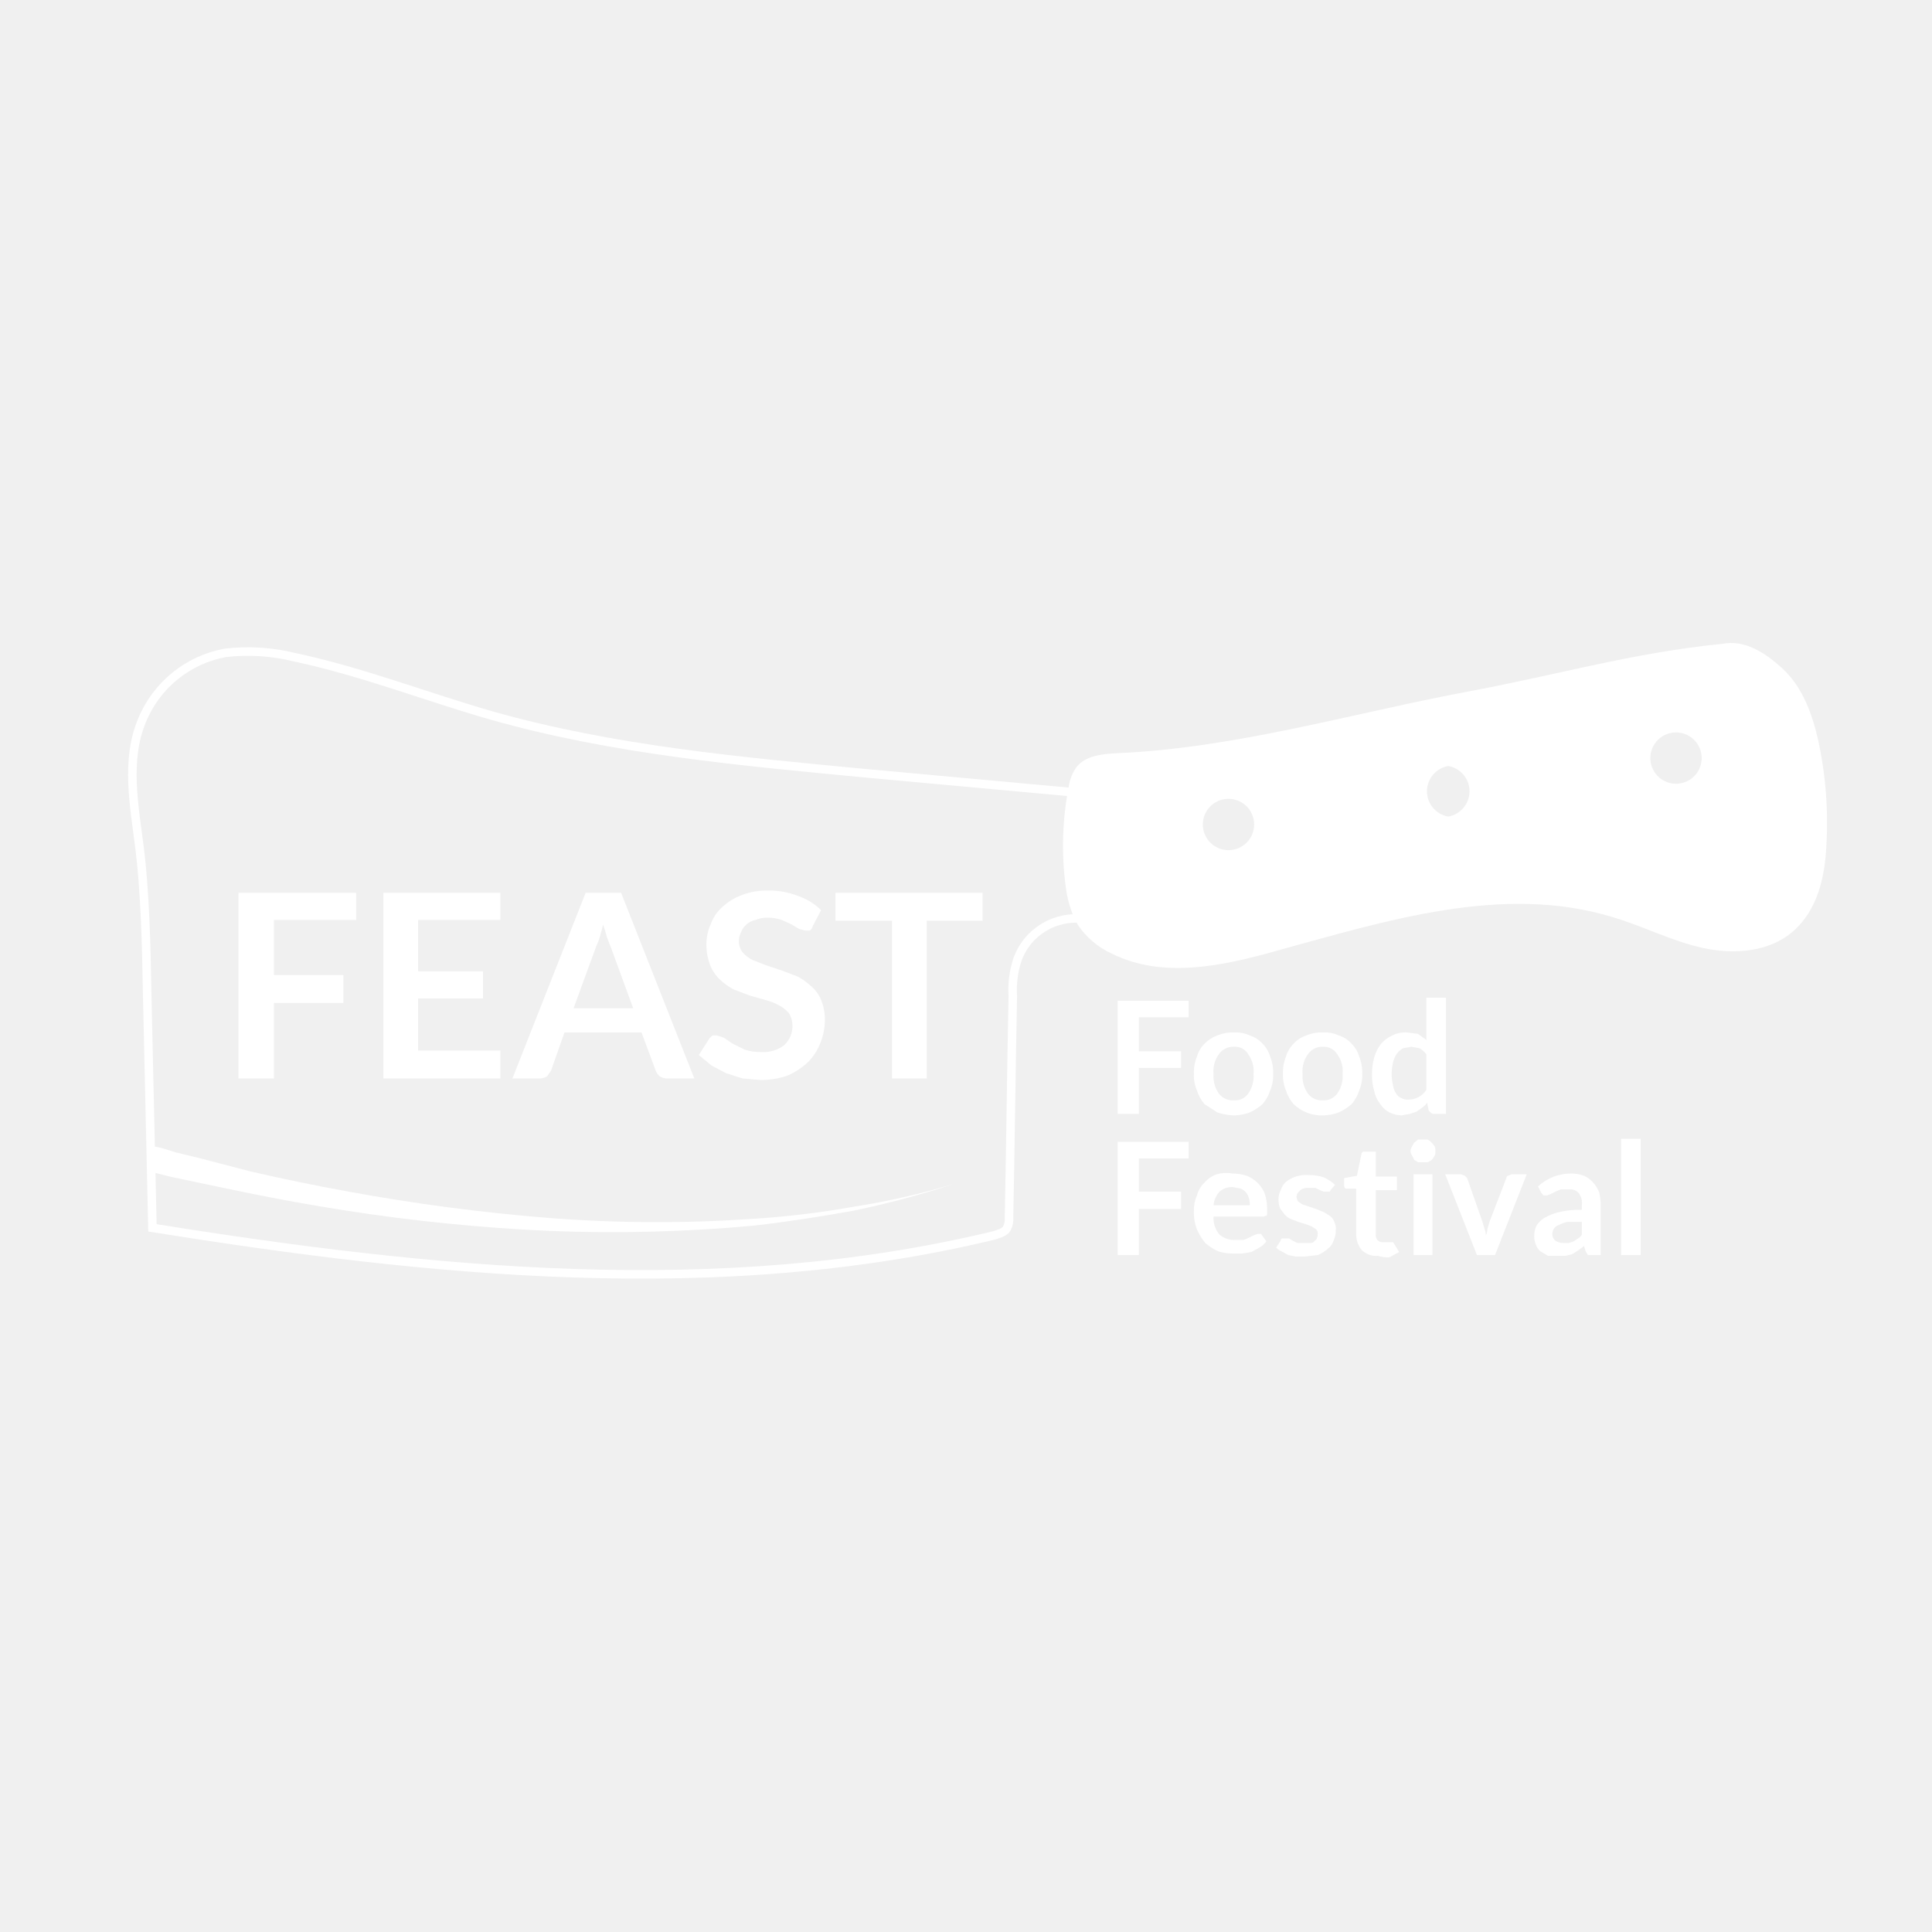
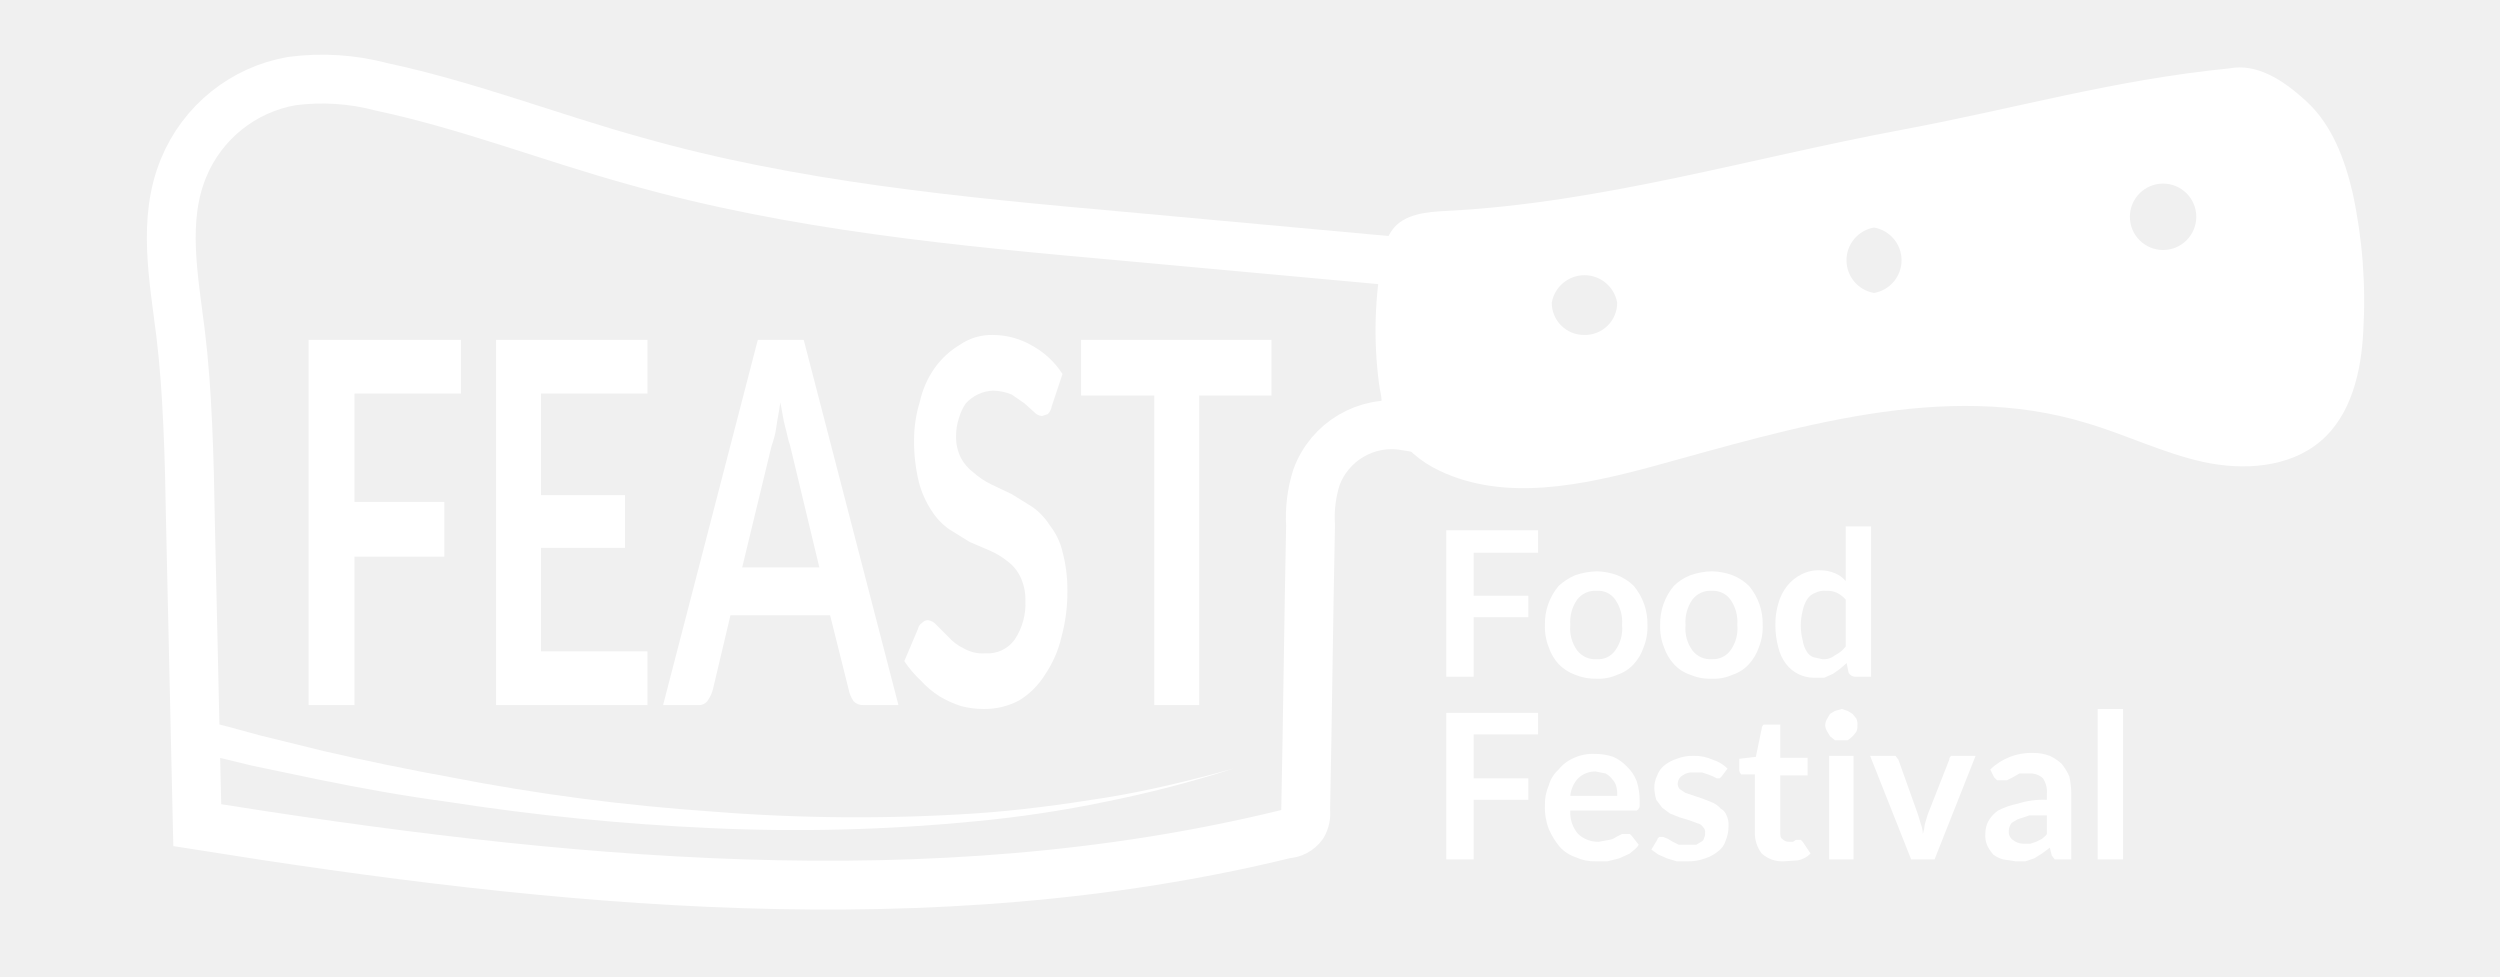
- <svg xmlns="http://www.w3.org/2000/svg" viewBox="0 0 256 256">
-   <path d="m143.5 105.1-28.4-2.6c-16.8-1.6-33.8-3.1-50-7.7-8.7-2.5-17.1-5.8-26-7.7a25.9 25.9 0 0 0 -9.2-.6 14.8 14.8 0 0 0 -11.1 9c-2.2 5.3-1 11.3-.3 16.9s.9 12.8 1 19.2l.7 31.1c36.9 5.9 75.1 9.8 111.5 1 .6-.2 1.4-.4 1.7-.9a2.7 2.7 0 0 0 .3-1.5c.2-9.8.3-19.5.5-29.3a12.9 12.9 0 0 1 .6-4.8 8.2 8.2 0 0 1 9-5.4 84.5 84.5 0 0 0 -.3-16.7z" fill="none" stroke="#fff" stroke-miterlimit="10" stroke-width="1.13" />
+ <svg xmlns="http://www.w3.org/2000/svg" viewBox="0 0 256 100">
+   <path d="m143.5 26.8-28.4-2.6c-16.8-1.5-33.8-3.1-50-7.7-8.7-2.4-17.1-5.7-26-7.6a23.8 23.8 0 0 0 -9.2-.6 14.7 14.7 0 0 0 -11.1 8.9c-2.2 5.3-1 11.3-.3 17s.9 12.8 1 19.2l.7 31.1c36.9 5.9 75.1 9.8 111.5.9a2.2 2.2 0 0 0 1.7-.9 2.4 2.4 0 0 0 .3-1.5c.2-9.7.3-19.5.5-29.2a13.5 13.5 0 0 1 .6-4.9 8.2 8.2 0 0 1 9-5.3 85.5 85.5 0 0 0 -.3-16.8z" fill="none" stroke="#fff" stroke-miterlimit="10" stroke-width="5" />
  <g fill="#fff">
-     <path d="m240.9 98c-.8-3.5-2.1-7-4.7-9.4s-5.2-3.8-7.9-3.3c-12 1.2-21.8 4.1-33.6 6.3-15.5 2.9-30.8 7.5-46.6 8.2-2 .1-4.3.3-5.5 1.9a5.9 5.9 0 0 0 -1 2.6 41.1 41.1 0 0 0 -.4 13.1 14.9 14.9 0 0 0 1.4 4.8 10.8 10.8 0 0 0 4.8 4.2c6.7 3.3 14.6 1.6 21.7-.4 14.6-4 30-8.9 44.5-4.5 4.1 1.2 7.9 3.2 12 4.1s8.8.6 12-2.2 4.2-7.1 4.4-11.3a51.4 51.4 0 0 0 -1.1-14.1zm-78.7 14.6a3.4 3.4 0 0 1 0-6.7 3.4 3.4 0 1 1 0 6.7zm29.7-4.4a3.4 3.4 0 0 1 0-6.7 3.4 3.4 0 0 1 0 6.7zm29.6-4.4a3.4 3.4 0 0 1 0-6.7 3.4 3.4 0 1 1 0 6.7z" />
-     <path d="m19.6 151.8 1.3.2.8.2 1.6.5 3.3.8 6.5 1.7c4.3 1 8.7 1.9 13.1 2.7a263.4 263.4 0 0 0 26.7 3.5 185.7 185.7 0 0 0 26.9.1 117.8 117.8 0 0 0 13.3-1.6 97.2 97.2 0 0 0 13.2-3 120.5 120.5 0 0 1 -13.1 3.5c-4.4.8-8.9 1.5-13.3 2a204.4 204.4 0 0 1 -27.1.7 246.8 246.8 0 0 1 -27-2.7c-4.5-.7-8.9-1.5-13.3-2.4l-6.7-1.4-3.3-.7-1.6-.4-.8-.2h-.5z" />
-     <path d="m47.2 118.3v3.6h-10.9v7.3h9.2v3.7h-9.2v10h-4.7v-24.6z" />
-     <path d="m66.3 118.3v3.6h-10.9v6.8h8.6v3.6h-8.6v6.9h10.9v3.7h-15.5v-24.6z" />
-     <path d="m92 142.9h-3.6a1.7 1.7 0 0 1 -1-.3 1.8 1.8 0 0 1 -.5-.7l-1.9-5.1h-10.2l-1.8 5.1-.5.7a1.7 1.7 0 0 1 -1 .3h-3.6l9.7-24.6h4.7zm-16-9.3h7.9l-3-8.2c-.2-.4-.3-.8-.5-1.3a14.2 14.2 0 0 0 -.5-1.6c-.1.6-.3 1.1-.4 1.6a8.9 8.9 0 0 1 -.5 1.3z" />
-     <path d="m107.7 122.7a.9.9 0 0 1 -.4.6h-.6l-.8-.2-1-.6-1.3-.6a5.4 5.4 0 0 0 -1.9-.3 3.8 3.8 0 0 0 -1.6.3 2.6 2.6 0 0 0 -1.9 1.6 2.7 2.7 0 0 0 -.3 1.2 2.5 2.5 0 0 0 .5 1.5 4.5 4.5 0 0 0 1.3 1l1.8.7 2.1.7 2.1.8a8.3 8.3 0 0 1 1.8 1.3 4.6 4.6 0 0 1 1.3 1.8 6.7 6.7 0 0 1 .5 2.6 8.1 8.1 0 0 1 -.6 3.1 7.3 7.3 0 0 1 -1.7 2.6 9.8 9.8 0 0 1 -2.6 1.7 10.6 10.6 0 0 1 -3.7.6l-2.3-.2-2.2-.7-1.9-1-1.7-1.4 1.4-2.2.4-.4h.6l.9.3 1.2.8 1.6.8a6.9 6.9 0 0 0 2.2.3 4.5 4.5 0 0 0 3-.9 3.4 3.4 0 0 0 1.1-2.7 3 3 0 0 0 -.5-1.6 4.5 4.5 0 0 0 -1.3-1 7.5 7.5 0 0 0 -1.8-.7l-2.1-.6-2.1-.8a8.3 8.3 0 0 1 -1.8-1.3 5.3 5.3 0 0 1 -1.3-1.9 7.8 7.8 0 0 1 -.5-2.8 6.6 6.6 0 0 1 .6-2.7 5.4 5.4 0 0 1 1.5-2.2 7.6 7.6 0 0 1 2.6-1.6 9 9 0 0 1 3.4-.6 10.5 10.5 0 0 1 4 .7 8.1 8.1 0 0 1 3.1 1.9z" />
-     <path d="m130.2 118.3v3.7h-7.4v20.9h-4.6v-20.9h-7.5v-3.7z" />
-     <path d="m157.5 132.6v2.2h-6.6v4.5h5.6v2.2h-5.6v6.1h-2.8v-15z" />
-     <path d="m163.5 136.8a4.6 4.6 0 0 1 2.1.4 3.9 3.9 0 0 1 1.7 1.1 4 4 0 0 1 1 1.7 5.6 5.6 0 0 1 .4 2.3 5.1 5.1 0 0 1 -.4 2.2 5.2 5.2 0 0 1 -1 1.8 7.1 7.1 0 0 1 -1.7 1.1 6.5 6.5 0 0 1 -2.1.4 7.8 7.8 0 0 1 -2.2-.4l-1.7-1.1a5.2 5.2 0 0 1 -1-1.8 5.1 5.1 0 0 1 -.4-2.2 5.6 5.6 0 0 1 .4-2.3 4 4 0 0 1 1-1.7 4.5 4.5 0 0 1 1.7-1.1 5.4 5.4 0 0 1 2.2-.4zm0 9a2.1 2.1 0 0 0 1.9-.9 4 4 0 0 0 .7-2.6 3.8 3.8 0 0 0 -.7-2.6 2 2 0 0 0 -1.9-1 2.3 2.3 0 0 0 -2 1 3.8 3.8 0 0 0 -.7 2.6 4 4 0 0 0 .7 2.6 2.3 2.3 0 0 0 2 .9z" />
-     <path d="m175.3 136.8a4.6 4.6 0 0 1 2.1.4 3.9 3.9 0 0 1 1.7 1.1 4 4 0 0 1 1 1.7 5.6 5.6 0 0 1 .4 2.3 5.1 5.1 0 0 1 -.4 2.2 5.2 5.2 0 0 1 -1 1.8 7.1 7.1 0 0 1 -1.7 1.1 6.5 6.5 0 0 1 -2.1.4 5.4 5.4 0 0 1 -3.9-1.5 5.2 5.2 0 0 1 -1-1.8 5.1 5.1 0 0 1 -.4-2.2 5.6 5.6 0 0 1 .4-2.3 4 4 0 0 1 1-1.7 3.9 3.9 0 0 1 1.7-1.1 5.1 5.1 0 0 1 2.2-.4zm0 9a2.2 2.2 0 0 0 1.9-.9 4 4 0 0 0 .7-2.6 3.8 3.8 0 0 0 -.7-2.6 2.1 2.1 0 0 0 -1.9-1 2.3 2.3 0 0 0 -2 1 3.8 3.8 0 0 0 -.7 2.6 4 4 0 0 0 .7 2.6 2.3 2.3 0 0 0 2 .9z" />
-     <path d="m190 147.6c-.3 0-.5-.2-.7-.5l-.2-1a2.3 2.3 0 0 1 -.7.7l-.7.5-.9.3-1.1.2a4.2 4.2 0 0 1 -1.6-.4 3.2 3.2 0 0 1 -1.2-1.1 3.8 3.8 0 0 1 -.8-1.7 7.5 7.5 0 0 1 -.3-2.3 7.8 7.8 0 0 1 .3-2.2 5.1 5.1 0 0 1 .9-1.8 4.2 4.2 0 0 1 1.5-1.1 3.8 3.8 0 0 1 1.9-.4l1.5.2 1.1.8v-5.6h2.6v15.4zm-3.4-1.9a2.5 2.5 0 0 0 1.3-.3 2.6 2.6 0 0 0 1.1-1v-4.7a3.2 3.2 0 0 0 -.9-.8l-1.1-.2-1.1.2a2.7 2.7 0 0 0 -.8.7 3.7 3.7 0 0 0 -.5 1.1 7.8 7.8 0 0 0 -.2 1.6 7 7 0 0 0 .2 1.6 2.3 2.3 0 0 0 .4 1 1.3 1.3 0 0 0 .7.6 1.5 1.5 0 0 0 .9.2z" />
-     <path d="m157.5 151.3v2.2h-6.6v4.4h5.6v2.3h-5.6v6.1h-2.8v-15z" />
-     <path d="m163.3 155.5a5.8 5.8 0 0 1 1.9.3 4.2 4.2 0 0 1 1.4.9 4 4 0 0 1 1 1.5 6.6 6.6 0 0 1 .3 2.1v.5a.4.4 0 0 1 -.1.3h-.2c0 .1-.1.1-.3.1h-6.5a3.3 3.3 0 0 0 .8 2.4 3 3 0 0 0 2.1.7h1.1l.7-.3.6-.3.5-.2h.5l.7 1a3.4 3.4 0 0 1 -.9.8l-1.1.6-1.2.2h-1.2a6.4 6.4 0 0 1 -2-.3 7.1 7.1 0 0 1 -1.7-1.1 7.8 7.8 0 0 1 -1.1-1.8 6.2 6.2 0 0 1 -.4-2.5 4.5 4.5 0 0 1 .4-2 3.7 3.7 0 0 1 1-1.7 3.8 3.8 0 0 1 1.6-1.1 4.6 4.6 0 0 1 2.1-.1zm.1 1.8a2.4 2.4 0 0 0 -1.8.6 3 3 0 0 0 -.8 1.8h4.8a2.8 2.8 0 0 0 -.1-.9 2 2 0 0 0 -.4-.8 1.8 1.8 0 0 0 -.7-.5z" />
-     <path d="m176.3 157.7a.2.2 0 0 1 -.2.2h-.7l-.5-.2-.6-.3h-.9a1.6 1.6 0 0 0 -1.1.3c-.3.3-.5.5-.5.9a1.4 1.4 0 0 0 .2.6l.6.4.9.3.9.3 1 .4.8.5a1.6 1.6 0 0 1 .6.8 2 2 0 0 1 .2 1.1 3.2 3.2 0 0 1 -.3 1.4 2.1 2.1 0 0 1 -.8 1.1 4.1 4.1 0 0 1 -1.3.8l-1.8.2h-1.1l-1-.2-.9-.5a1.8 1.8 0 0 1 -.7-.5l.6-.9c0-.2.1-.3.2-.3h.9l.5.3.6.3h1.8a.5.5 0 0 0 .5-.3c.2-.1.3-.2.3-.4a.6.6 0 0 0 .1-.4.8.8 0 0 0 -.2-.7l-.6-.4-.8-.3-1-.3-1-.4a2.1 2.1 0 0 1 -.8-.6l-.6-.8a3.7 3.7 0 0 1 -.2-1.2 2.7 2.7 0 0 1 .3-1.2 2.6 2.6 0 0 1 .7-1.1 4 4 0 0 1 1.3-.7 4.4 4.4 0 0 1 1.7-.2 6.4 6.4 0 0 1 2 .3 5.6 5.6 0 0 1 1.5 1z" />
-     <path d="m182.6 166.4a2.7 2.7 0 0 1 -2.2-.8 3.3 3.3 0 0 1 -.7-2.1v-6h-1.4a.5.5 0 0 1 -.2-.4v-1l1.7-.3.6-2.9c0-.1.1-.2.2-.3h1.7v3.3h2.8v1.8h-2.8v5.8a1.1 1.1 0 0 0 .2.8.9.9 0 0 0 .7.3h1.4l.8 1.3-1.3.7a3.9 3.9 0 0 1 -1.5-.2z" />
-     <path d="m190.2 152.5c0 .2 0 .5-.1.6a2.1 2.1 0 0 1 -.4.6l-.5.3h-1.3l-.5-.3-.3-.6a1.1 1.1 0 0 1 -.2-.6 1.4 1.4 0 0 1 .2-.6l.3-.5.5-.4h1.3a2.9 2.9 0 0 1 .9.9 1.3 1.3 0 0 1 .1.6zm-.4 3.1v10.7h-2.5v-10.7z" />
-     <path d="m198.1 166.3h-2.4l-4.2-10.7h2.1l.5.2.3.3 2 5.7.3 1a2.9 2.9 0 0 1 .2.9 2.9 2.9 0 0 0 .2-.9l.3-1 2.2-5.7c0-.1.1-.3.2-.3l.5-.2h2z" />
-     <path d="m212.1 166.3h-1.7l-.3-.5-.2-.7-.8.6-.8.5-.9.2h-2.3l-1-.6a2 2 0 0 1 -.6-.9 2.7 2.7 0 0 1 -.2-1.3 2.7 2.7 0 0 1 .3-1.2 3.1 3.1 0 0 1 1-1 7.6 7.6 0 0 1 2-.8 12.6 12.6 0 0 1 3-.3v-.6a2.2 2.2 0 0 0 -.4-1.6 1.5 1.5 0 0 0 -1.3-.5h-1.1l-.7.3-.6.3-.5.2h-.5l-.3-.4-.4-.8a6.4 6.4 0 0 1 4.4-1.7 4.7 4.7 0 0 1 1.7.3 3.4 3.4 0 0 1 1.2.9 4.1 4.1 0 0 1 .8 1.3 7.8 7.8 0 0 1 .2 1.6zm-4.9-1.6h.7l.6-.2.6-.4a1.2 1.2 0 0 0 .5-.5v-1.7h-1.8a3.4 3.4 0 0 0 -1.2.4 1.3 1.3 0 0 0 -.7.5 1.4 1.4 0 0 0 -.2.6 1.1 1.1 0 0 0 .4 1 1.8 1.8 0 0 0 1.1.3z" />
-     <path d="m217.4 150.9v15.4h-2.6v-15.4z" />
+     <path d="m240.9 19.7c-.8-3.4-2.1-6.9-4.7-9.3s-5.2-3.9-7.9-3.4c-12 1.2-21.8 4.1-33.6 6.3-15.5 2.9-30.8 7.5-46.6 8.3-2 .1-4.3.3-5.5 1.9a5.5 5.5 0 0 0 -1 2.5 41.7 41.7 0 0 0 -.4 13.2 16.5 16.5 0 0 0 1.4 4.8 11.5 11.5 0 0 0 4.8 4.2c6.7 3.2 14.6 1.5 21.7-.4 14.6-4 30-8.9 44.5-4.5 4.1 1.2 7.9 3.1 12 4s8.8.6 12-2.1 4.2-7.2 4.4-11.3a52.4 52.4 0 0 0 -1.1-14.2zm-78.7 14.6a3.3 3.3 0 0 1 -3.3-3.3 3.4 3.4 0 0 1 6.7 0 3.3 3.3 0 0 1 -3.4 3.3zm29.7-4.3a3.4 3.4 0 0 1 0-6.7 3.4 3.4 0 0 1 0 6.7zm29.6-4.4a3.4 3.4 0 1 1 3.4-3.4 3.4 3.4 0 0 1 -3.4 3.4z" />
+     <path d="m19.6 73.5a4.9 4.9 0 0 1 1.3.3l.8.2 1.6.4 3.3.9 6.5 1.6c4.3 1 8.7 1.9 13.1 2.7a216.7 216.7 0 0 0 26.7 3.5 185.7 185.7 0 0 0 26.9.2c4.5-.3 8.9-.9 13.3-1.6s8.9-1.8 13.2-3a120 120 0 0 1 -13.1 3.4 122 122 0 0 1 -13.3 2 188.7 188.7 0 0 1 -27.1.7 246.8 246.8 0 0 1 -27-2.7c-4.5-.6-8.9-1.4-13.3-2.3l-6.7-1.4-3.3-.8-1.6-.4-.8-.2h-.5z" />
+     <path d="m47.2 34.8v5.5h-10.9v11.1h9.2v5.6h-9.2v15.2h-4.7v-37.4z" />
+     <path d="m66.3 34.8v5.5h-10.9v10.4h8.6v5.4h-8.6v10.6h10.9v5.5h-15.5v-37.4z" />
+     <path d="m92 72.2h-3.6a1.3 1.3 0 0 1 -1-.4 3.3 3.3 0 0 1 -.5-1.2l-1.9-7.6h-10.2l-1.8 7.6a3.7 3.7 0 0 1 -.5 1.1 1.1 1.1 0 0 1 -1 .5h-3.6l9.7-37.4h4.7zm-16-14.1h7.9l-3-12.5c-.2-.5-.3-1.2-.5-1.9s-.3-1.6-.5-2.5c-.1.9-.3 1.7-.4 2.5s-.3 1.4-.5 2z" />
+     <path d="m107.7 41.6a1.5 1.5 0 0 1 -.4.8l-.6.2a1.2 1.2 0 0 1 -.8-.4l-1-.9-1.3-.9a5.3 5.3 0 0 0 -1.9-.4 4 4 0 0 0 -2.8 1.3 5.1 5.1 0 0 0 -.7 1.5 5.8 5.8 0 0 0 -.3 1.9 4.8 4.8 0 0 0 .5 2.2 4.7 4.7 0 0 0 1.3 1.5 8.1 8.1 0 0 0 1.8 1.2l2.1 1 2.1 1.3a6.6 6.6 0 0 1 1.8 1.9 6.8 6.8 0 0 1 1.3 2.7 15 15 0 0 1 .5 4 17.3 17.3 0 0 1 -.6 4.7 11.5 11.5 0 0 1 -1.7 3.9 8.1 8.1 0 0 1 -2.6 2.6 7.5 7.5 0 0 1 -3.7.9 9.1 9.1 0 0 1 -2.3-.3 10.7 10.7 0 0 1 -2.2-1 9.5 9.5 0 0 1 -1.9-1.6 11.2 11.2 0 0 1 -1.7-2l1.4-3.3a.9.9 0 0 1 .4-.6.9.9 0 0 1 .6-.3 1.4 1.4 0 0 1 .9.5l1.2 1.2a4.8 4.8 0 0 0 1.6 1.2 3.8 3.8 0 0 0 2.2.5 3.4 3.4 0 0 0 3-1.4 6.6 6.6 0 0 0 1.1-4 5.4 5.4 0 0 0 -.5-2.4 4.2 4.2 0 0 0 -1.3-1.6 7.8 7.8 0 0 0 -1.8-1.1l-2.1-.9-2.1-1.3a6.6 6.6 0 0 1 -1.8-1.9 9.7 9.7 0 0 1 -1.3-2.9 17.5 17.5 0 0 1 -.5-4.3 13.4 13.4 0 0 1 .6-4 9.5 9.5 0 0 1 1.5-3.4 8.5 8.5 0 0 1 2.6-2.4 5.7 5.7 0 0 1 3.4-1 8 8 0 0 1 4 1.1 8.6 8.6 0 0 1 3.1 2.9z" />
+     <path d="m130.2 34.8v5.7h-7.4v31.7h-4.6v-31.7h-7.5v-5.7z" />
+     <path d="m157.5 54.3v2.3h-6.6v4.4h5.6v2.2h-5.6v6.1h-2.8v-15z" />
+     <path d="m163.5 58.5a6.5 6.5 0 0 1 2.1.4 5 5 0 0 1 1.7 1.1 6 6 0 0 1 1.4 4 5.6 5.6 0 0 1 -.4 2.3 4.8 4.8 0 0 1 -1 1.7 3.9 3.9 0 0 1 -1.7 1.1 4.6 4.6 0 0 1 -2.1.4 5.4 5.4 0 0 1 -2.2-.4 4.5 4.5 0 0 1 -1.7-1.1 4.8 4.8 0 0 1 -1-1.7 5.6 5.6 0 0 1 -.4-2.3 6 6 0 0 1 1.4-4 6.2 6.2 0 0 1 1.7-1.1 7.8 7.8 0 0 1 2.2-.4zm0 9a2.1 2.1 0 0 0 1.9-.9 3.8 3.8 0 0 0 .7-2.6 4 4 0 0 0 -.7-2.6 2.1 2.1 0 0 0 -1.9-.9 2.3 2.3 0 0 0 -2 .9 4 4 0 0 0 -.7 2.6 3.8 3.8 0 0 0 .7 2.6 2.3 2.3 0 0 0 2 .9z" />
+     <path d="m175.3 58.5a6.5 6.5 0 0 1 2.1.4 5 5 0 0 1 1.7 1.1 6 6 0 0 1 1.4 4 5.6 5.6 0 0 1 -.4 2.3 4.8 4.8 0 0 1 -1 1.7 3.9 3.9 0 0 1 -1.7 1.1 4.6 4.6 0 0 1 -2.1.4 5.1 5.1 0 0 1 -2.2-.4 3.9 3.9 0 0 1 -1.7-1.1 4.8 4.8 0 0 1 -1-1.7 5.6 5.6 0 0 1 -.4-2.3 6 6 0 0 1 1.4-4 5 5 0 0 1 1.7-1.1 7.2 7.2 0 0 1 2.2-.4zm0 9a2.2 2.2 0 0 0 1.9-.9 3.8 3.8 0 0 0 .7-2.6 4 4 0 0 0 -.7-2.6 2.2 2.2 0 0 0 -1.9-.9 2.3 2.3 0 0 0 -2 .9 4 4 0 0 0 -.7 2.6 3.8 3.8 0 0 0 .7 2.6 2.3 2.3 0 0 0 2 .9z" />
+     <path d="m190 69.3a.8.8 0 0 1 -.7-.4l-.2-1-.7.6-.7.5-.9.4h-1.1a3.6 3.6 0 0 1 -2.8-1.4 4.5 4.5 0 0 1 -.8-1.7 8.5 8.5 0 0 1 -.3-2.3 7.3 7.3 0 0 1 .3-2.2 5.1 5.1 0 0 1 .9-1.8 4.4 4.4 0 0 1 1.5-1.2 3.8 3.8 0 0 1 1.9-.4 3.7 3.7 0 0 1 1.5.3 2.8 2.8 0 0 1 1.1.8v-5.6h2.6v15.4zm-3.4-1.8a1.8 1.8 0 0 0 1.3-.4 3.1 3.1 0 0 0 1.1-.9v-4.8a2.8 2.8 0 0 0 -.9-.7 2.3 2.3 0 0 0 -1.1-.2 2 2 0 0 0 -1.1.2 1.6 1.6 0 0 0 -.8.6 3.3 3.3 0 0 0 -.5 1.2 6.3 6.3 0 0 0 -.2 1.6 6.1 6.1 0 0 0 .2 1.5 2.8 2.8 0 0 0 .4 1.1 1.3 1.3 0 0 0 .7.6z" />
+     <path d="m157.5 73v2.2h-6.6v4.5h5.6v2.2h-5.6v6.1h-2.8v-15z" />
+     <path d="m163.3 77.2a5.8 5.8 0 0 1 1.9.3 4.5 4.5 0 0 1 1.4 1 4 4 0 0 1 1 1.5 6.4 6.4 0 0 1 .3 2v.5a.4.4 0 0 1 -.1.3c0 .1-.1.1-.2.2h-6.8a3.3 3.3 0 0 0 .8 2.4 3 3 0 0 0 2.1.8l1.1-.2a1.5 1.5 0 0 0 .7-.3l.6-.3h.8l.2.2.7.9c-.2.4-.6.6-.9.9l-1.1.5-1.2.3h-1.2a4.5 4.5 0 0 1 -2-.4 3.9 3.9 0 0 1 -1.7-1.1 7.8 7.8 0 0 1 -1.1-1.8 6.1 6.1 0 0 1 -.4-2.4 4.9 4.9 0 0 1 .4-2.1 3.4 3.4 0 0 1 1-1.6 4 4 0 0 1 1.6-1.2 4.6 4.6 0 0 1 2.1-.4zm.1 1.8a2.5 2.5 0 0 0 -1.8.7 3 3 0 0 0 -.8 1.8h4.8a3.1 3.1 0 0 0 -.1-1 1.6 1.6 0 0 0 -.4-.7 2 2 0 0 0 -.7-.6z" />
+     <path d="m176.3 79.5-.2.2h-.3l-.4-.2-.5-.2-.6-.2h-.9a1.6 1.6 0 0 0 -1.1.3 1 1 0 0 0 -.5.8.8.8 0 0 0 .2.6l.6.4.9.3.9.3 1 .4a2.4 2.4 0 0 1 .8.6 1.3 1.3 0 0 1 .6.7 2.2 2.2 0 0 1 .2 1.1 3.7 3.7 0 0 1 -.3 1.5 2.1 2.1 0 0 1 -.8 1.1 4 4 0 0 1 -1.3.7 4.8 4.8 0 0 1 -1.8.3h-1.1l-1-.3-.9-.4-.7-.5.6-1c0-.1.1-.2.2-.3h.4l.5.2.5.3.6.3h1.8l.5-.3a.5.5 0 0 0 .3-.4.9.9 0 0 0 .1-.5.7.7 0 0 0 -.2-.6.9.9 0 0 0 -.6-.4l-.8-.3-1-.3-1-.4-.8-.6-.6-.8a5 5 0 0 1 -.2-1.2 2.8 2.8 0 0 1 .3-1.3 2.3 2.3 0 0 1 .7-1 4 4 0 0 1 1.3-.7 4.3 4.3 0 0 1 1.7-.3 4.5 4.5 0 0 1 2 .4 3.8 3.8 0 0 1 1.5.9z" />
+     <path d="m182.6 88.2a3.1 3.1 0 0 1 -2.2-.8 3.4 3.4 0 0 1 -.7-2.2v-5.9h-1.4a.8.8 0 0 1 -.2-.4v-1.2l1.7-.2.6-2.9a.5.5 0 0 1 .2-.4h1.7v3.4h2.8v1.8h-2.8v5.8c0 .3 0 .6.2.7a.9.9 0 0 0 .7.3h.4l.3-.2h.5l.2.2.8 1.2a2.4 2.4 0 0 1 -1.3.7z" />
+     <path d="m190.2 74.3a1.3 1.3 0 0 1 -.1.6 2.9 2.9 0 0 1 -.9.9h-1.3l-.5-.4-.3-.5a1.4 1.4 0 0 1 -.2-.6 1.4 1.4 0 0 1 .2-.7l.3-.5.5-.3.7-.2.6.2.5.3.4.5a1.5 1.5 0 0 1 .1.7zm-.4 3.1v10.6h-2.5v-10.6z" />
+     <path d="m198.1 88h-2.4l-4.2-10.6h2.6l.3.4 2 5.6.3 1a3 3 0 0 1 .2 1 4.4 4.4 0 0 0 .2-1l.3-1 2.2-5.6a.5.5 0 0 1 .2-.4h2.5z" />
+     <path d="m212.1 88h-1.7l-.3-.4-.2-.8-.8.6-.8.5-.9.3h-1l-1.3-.2a3.1 3.1 0 0 1 -1-.5 4.7 4.7 0 0 1 -.6-.9 2.7 2.7 0 0 1 -.2-1.3 2.7 2.7 0 0 1 .3-1.2 3.3 3.3 0 0 1 1-1.1 7.7 7.7 0 0 1 2-.7 8.7 8.7 0 0 1 3-.4v-.6a2.5 2.5 0 0 0 -.4-1.6 1.9 1.9 0 0 0 -1.3-.5h-1.1l-.7.4-.6.3h-1l-.3-.3-.4-.8a6 6 0 0 1 4.4-1.7 4.7 4.7 0 0 1 1.7.3 5 5 0 0 1 1.2.8 5.7 5.7 0 0 1 .8 1.3 8.8 8.8 0 0 1 .2 1.7zm-4.9-1.6h.7l.6-.2.6-.3c.2-.2.4-.3.5-.5v-1.9h-1.8l-1.2.4c-.3.2-.6.3-.7.5a1.4 1.4 0 0 0 -.2.7 1 1 0 0 0 .4.9 1.8 1.8 0 0 0 1.1.4z" />
+     <path d="m217.4 72.6v15.4h-2.6v-15.4z" />
  </g>
</svg>
